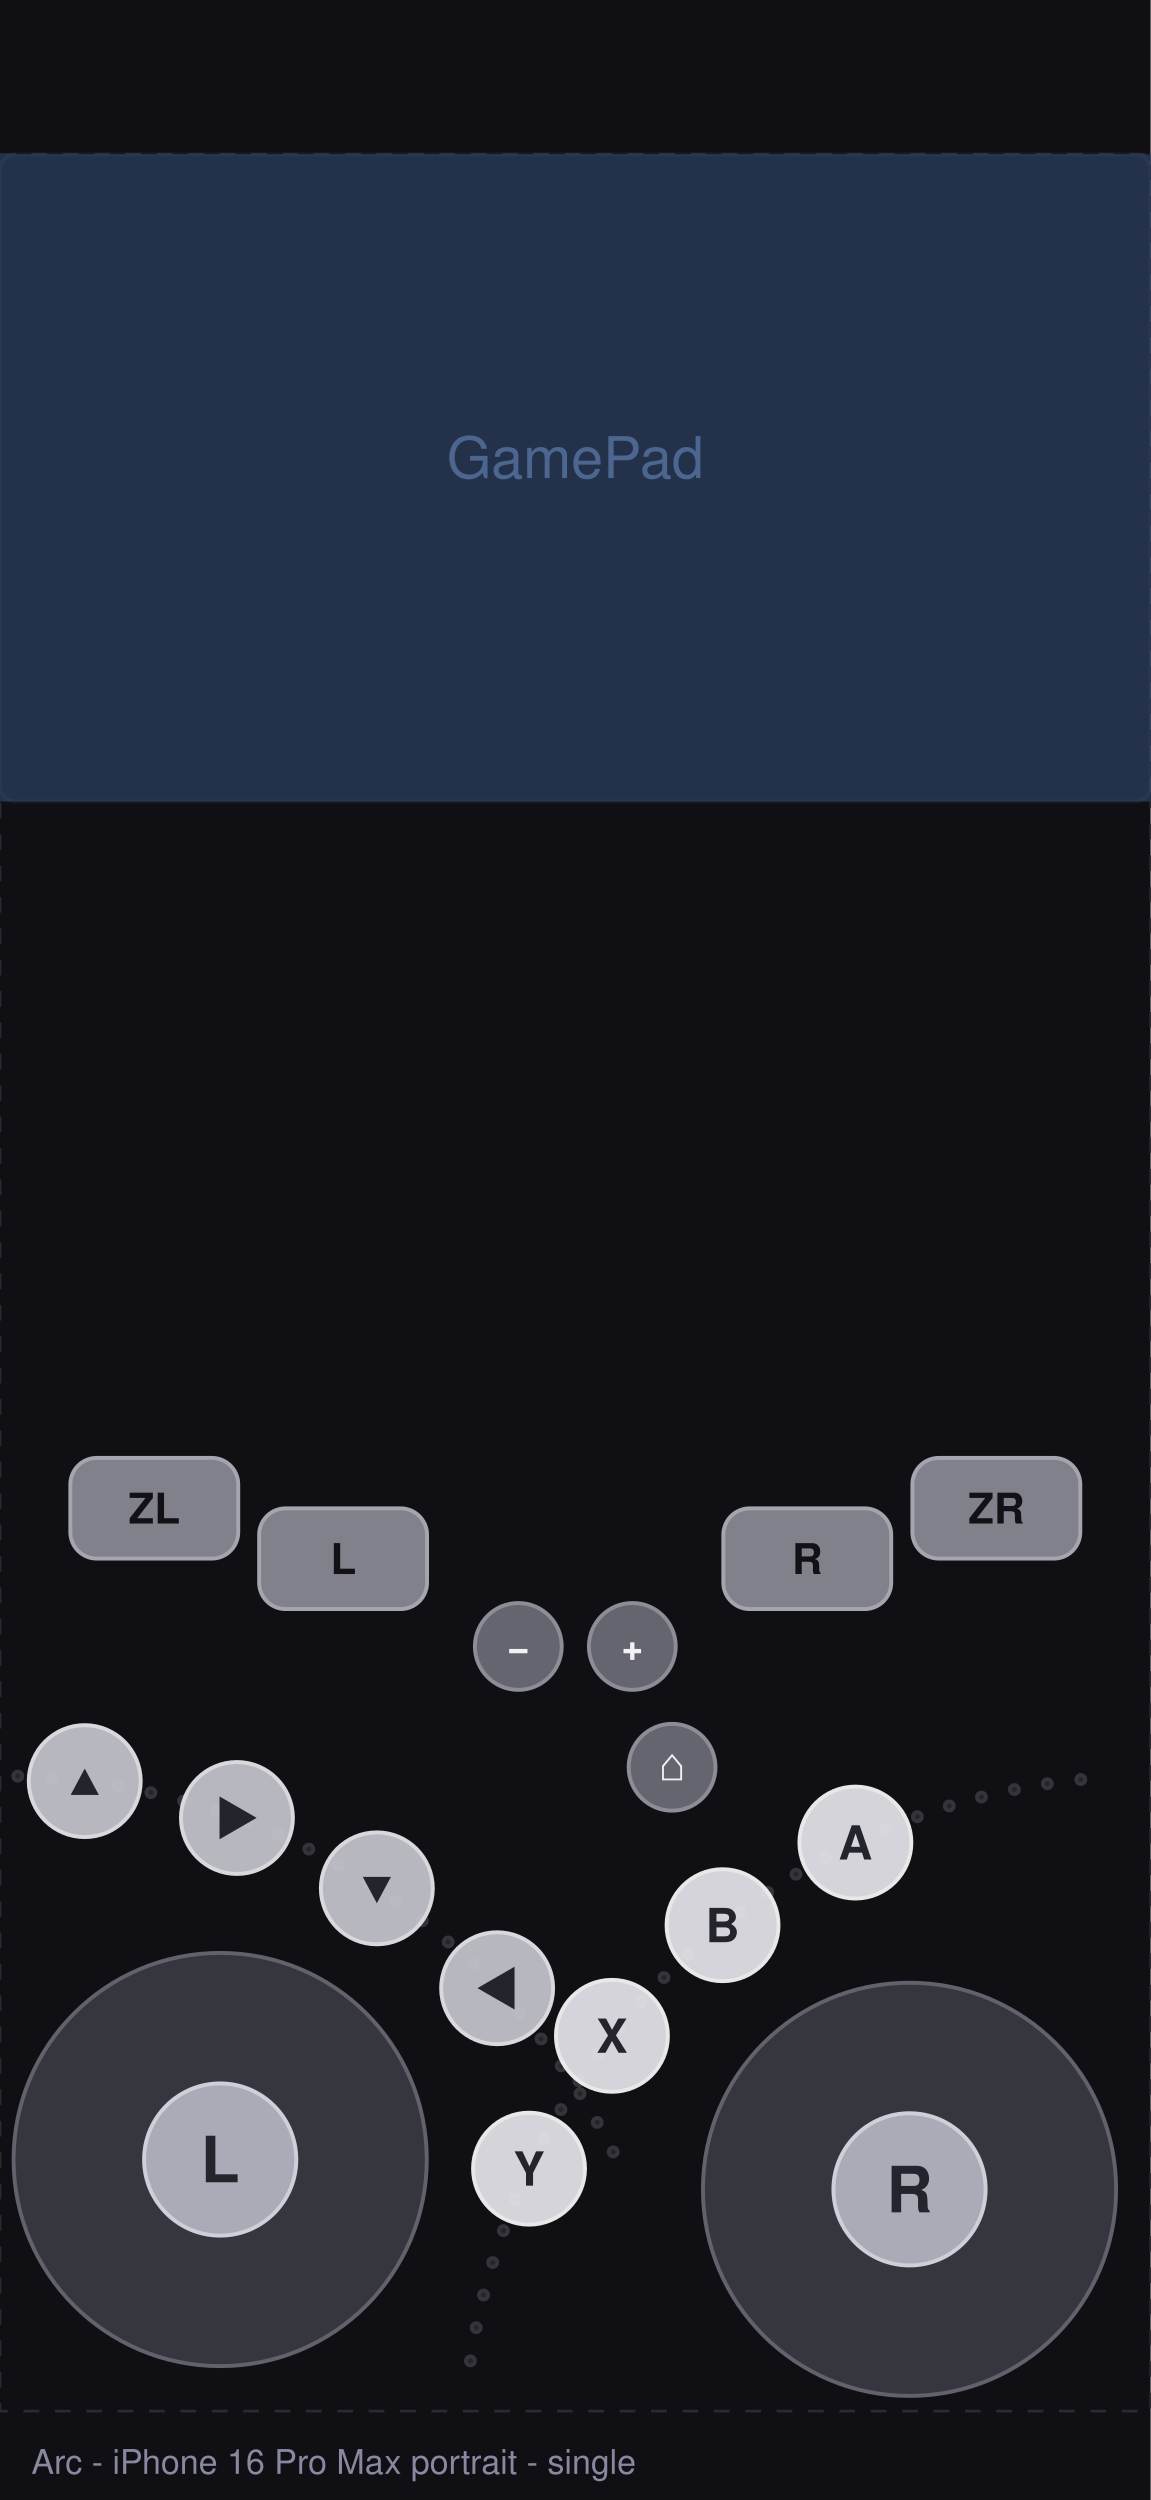
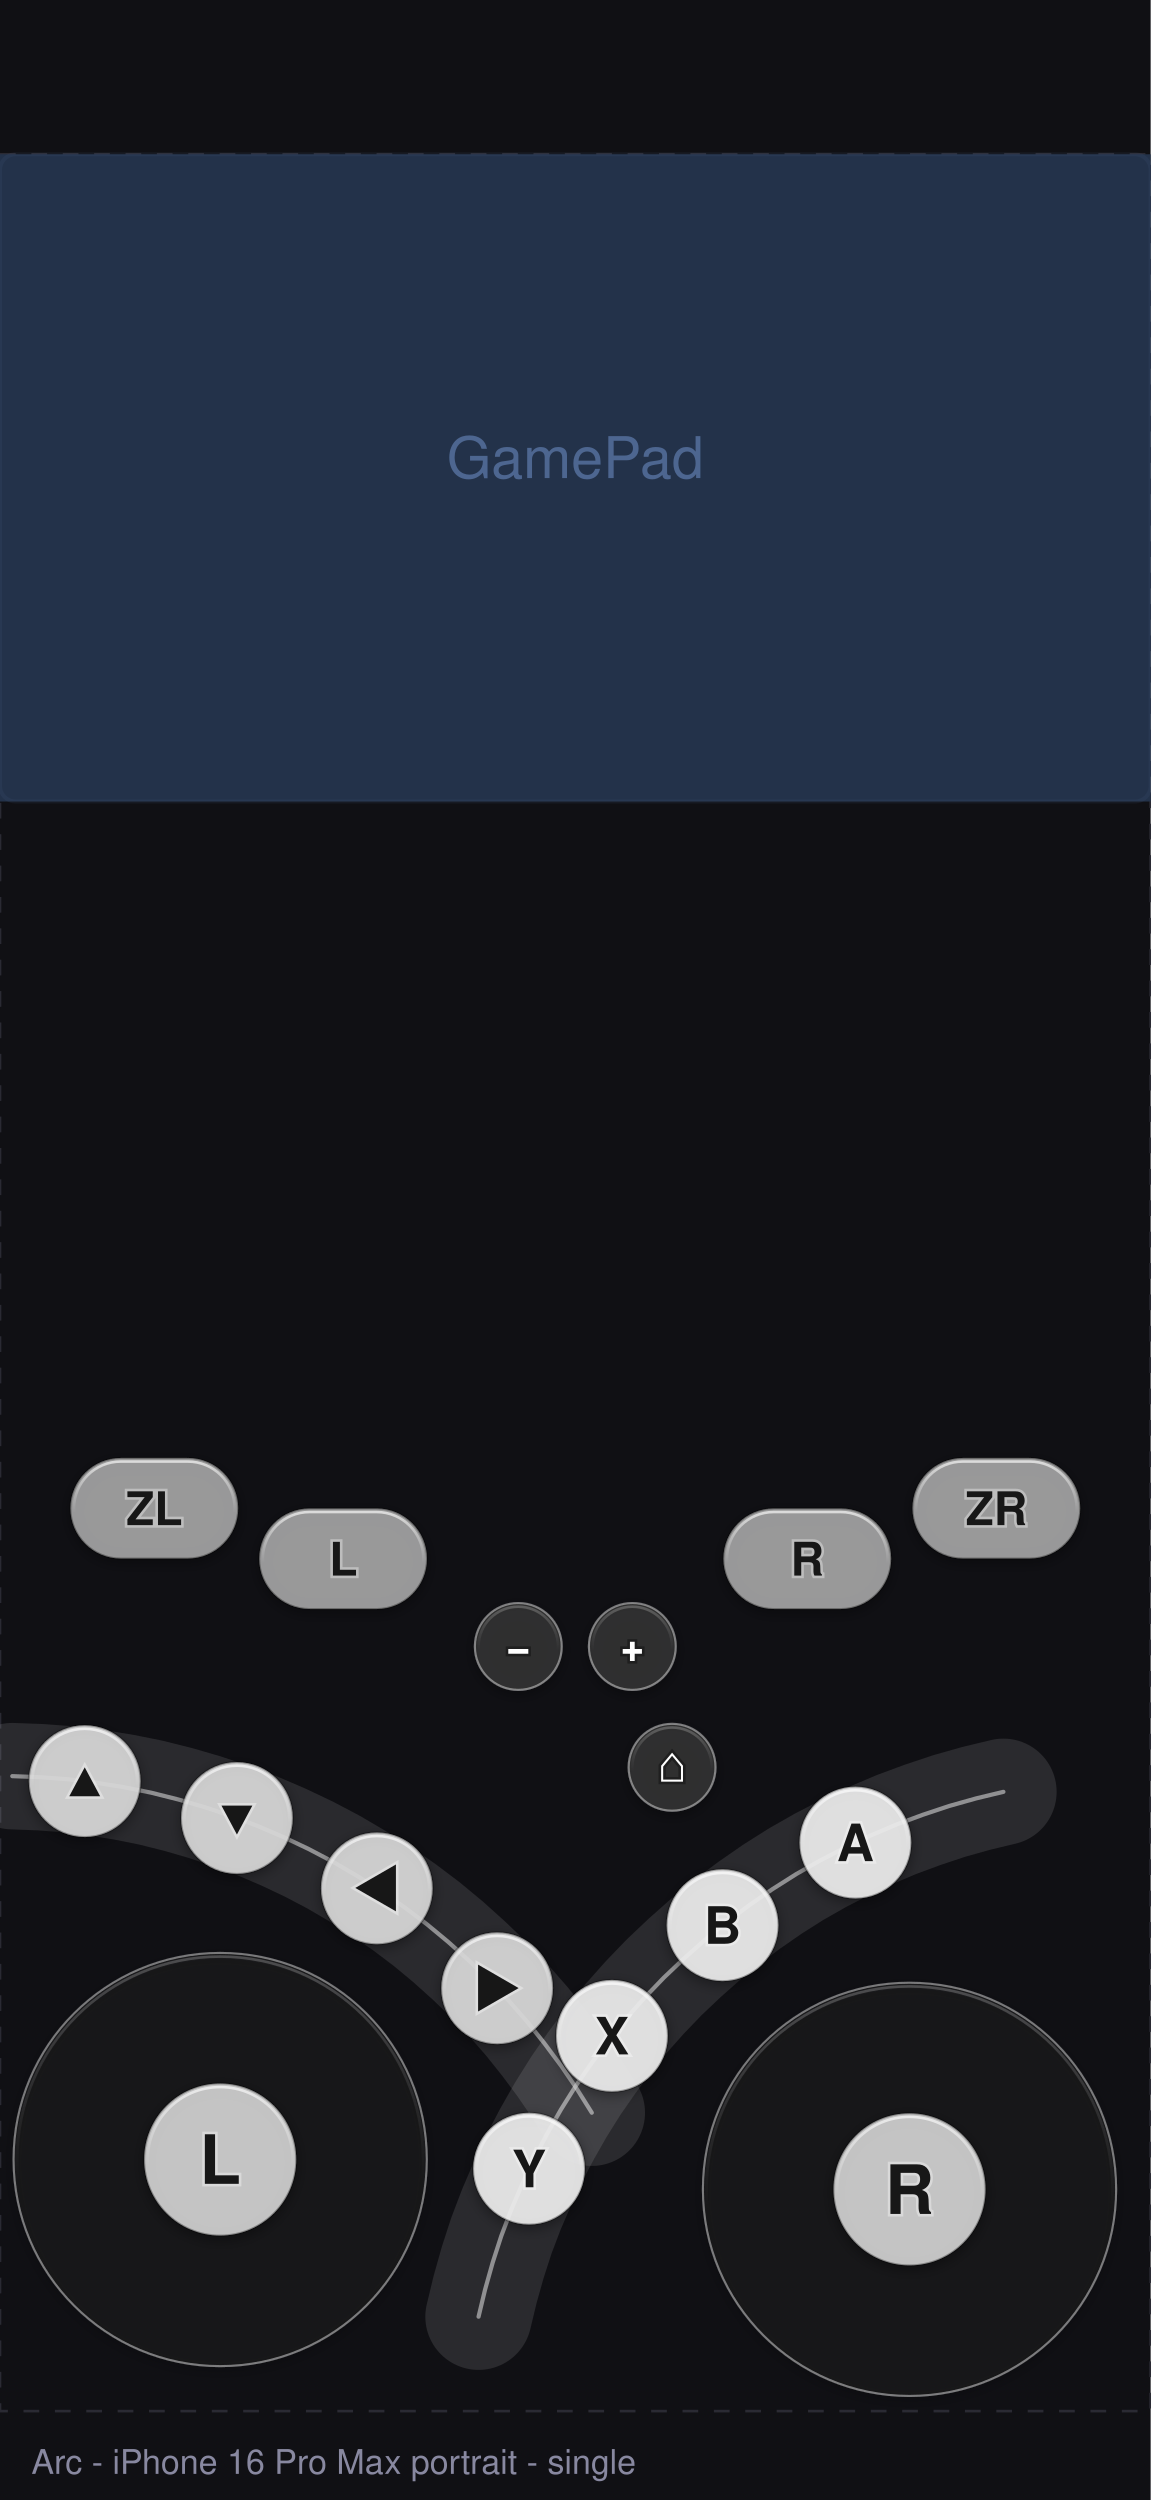
<svg xmlns="http://www.w3.org/2000/svg" width="440" height="956" viewBox="0 0 440.0 956.0" font-family="-apple-system, Helvetica, sans-serif">
  <rect width="100%" height="100%" fill="#101014" />
  <rect x="0.0" y="59.0" width="440.0" height="863.0" fill="none" stroke="#2a2a33" stroke-dasharray="6 6" />
  <rect x="0.0" y="59.0" width="440.0" height="247.5" fill="#23324a" />
  <text x="220.0" y="182.8" fill="#4d6690" font-size="22" text-anchor="middle">GamePad</text>
+   <defs>
+     <filter id="rs" x="-30%" y="-30%" width="160%" height="170%">
+       <feDropShadow dx="0" dy="1.5" stdDeviation="2.5" flood-color="#000" flood-opacity="0.4" />
+     </filter>
+     <filter id="rsl" x="-30%" y="-30%" width="160%" height="170%">
+       <feDropShadow dx="0" dy="0.5" stdDeviation="1" flood-color="#000" flood-opacity="0.3" />
+     </filter>
+   </defs>
  <rect x="0.0" y="59.0" width="440.0" height="247.5" rx="6.0" fill="none" stroke="#4d6690" stroke-width="1.5" opacity="0.12" />
-   <circle cx="413.3" cy="680.5" r="1.7" fill="#55555f" stroke="#8a8a96" stroke-width="1.5" opacity="0.3" />
-   <circle cx="400.5" cy="682.1" r="1.7" fill="#55555f" stroke="#8a8a96" stroke-width="1.5" opacity="0.3" />
-   <circle cx="387.9" cy="684.3" r="1.7" fill="#55555f" stroke="#8a8a96" stroke-width="1.5" opacity="0.3" />
-   <circle cx="375.3" cy="687.2" r="1.7" fill="#55555f" stroke="#8a8a96" stroke-width="1.5" opacity="0.3" />
-   <circle cx="363.0" cy="690.6" r="1.7" fill="#55555f" stroke="#8a8a96" stroke-width="1.5" opacity="0.3" />
-   <circle cx="350.8" cy="694.7" r="1.7" fill="#55555f" stroke="#8a8a96" stroke-width="1.5" opacity="0.3" />
-   <circle cx="338.8" cy="699.4" r="1.7" fill="#55555f" stroke="#8a8a96" stroke-width="1.5" opacity="0.3" />
-   <circle cx="327.1" cy="704.6" r="1.7" fill="#55555f" stroke="#8a8a96" stroke-width="1.5" opacity="0.3" />
-   <circle cx="315.6" cy="710.4" r="1.7" fill="#55555f" stroke="#8a8a96" stroke-width="1.5" opacity="0.3" />
-   <circle cx="304.4" cy="716.7" r="1.7" fill="#55555f" stroke="#8a8a96" stroke-width="1.5" opacity="0.3" />
-   <circle cx="293.6" cy="723.6" r="1.7" fill="#55555f" stroke="#8a8a96" stroke-width="1.5" opacity="0.3" />
-   <circle cx="283.1" cy="731.0" r="1.7" fill="#55555f" stroke="#8a8a96" stroke-width="1.5" opacity="0.3" />
-   <circle cx="273.0" cy="738.9" r="1.7" fill="#55555f" stroke="#8a8a96" stroke-width="1.5" opacity="0.3" />
-   <circle cx="263.2" cy="747.3" r="1.7" fill="#55555f" stroke="#8a8a96" stroke-width="1.5" opacity="0.3" />
-   <circle cx="253.9" cy="756.2" r="1.7" fill="#55555f" stroke="#8a8a96" stroke-width="1.5" opacity="0.3" />
-   <circle cx="245.1" cy="765.5" r="1.7" fill="#55555f" stroke="#8a8a96" stroke-width="1.5" opacity="0.3" />
-   <circle cx="236.7" cy="775.2" r="1.7" fill="#55555f" stroke="#8a8a96" stroke-width="1.5" opacity="0.3" />
-   <circle cx="228.8" cy="785.3" r="1.7" fill="#55555f" stroke="#8a8a96" stroke-width="1.5" opacity="0.3" />
-   <circle cx="221.4" cy="795.8" r="1.7" fill="#55555f" stroke="#8a8a96" stroke-width="1.5" opacity="0.3" />
-   <circle cx="214.5" cy="806.7" r="1.7" fill="#55555f" stroke="#8a8a96" stroke-width="1.5" opacity="0.3" />
-   <circle cx="208.1" cy="817.8" r="1.7" fill="#55555f" stroke="#8a8a96" stroke-width="1.5" opacity="0.3" />
-   <circle cx="202.3" cy="829.3" r="1.7" fill="#55555f" stroke="#8a8a96" stroke-width="1.5" opacity="0.3" />
-   <circle cx="197.1" cy="841.0" r="1.7" fill="#55555f" stroke="#8a8a96" stroke-width="1.5" opacity="0.3" />
-   <circle cx="192.5" cy="853.0" r="1.7" fill="#55555f" stroke="#8a8a96" stroke-width="1.5" opacity="0.3" />
-   <circle cx="188.4" cy="865.2" r="1.7" fill="#55555f" stroke="#8a8a96" stroke-width="1.5" opacity="0.3" />
-   <circle cx="184.9" cy="877.6" r="1.7" fill="#55555f" stroke="#8a8a96" stroke-width="1.5" opacity="0.3" />
-   <circle cx="182.1" cy="890.1" r="1.7" fill="#55555f" stroke="#8a8a96" stroke-width="1.5" opacity="0.3" />
-   <circle cx="179.9" cy="902.8" r="1.7" fill="#55555f" stroke="#8a8a96" stroke-width="1.5" opacity="0.3" />
-   <circle cx="6.8" cy="679.2" r="1.7" fill="#55555f" stroke="#8a8a96" stroke-width="1.5" opacity="0.3" />
-   <circle cx="19.7" cy="679.9" r="1.7" fill="#55555f" stroke="#8a8a96" stroke-width="1.5" opacity="0.3" />
-   <circle cx="32.4" cy="681.1" r="1.7" fill="#55555f" stroke="#8a8a96" stroke-width="1.5" opacity="0.3" />
-   <circle cx="45.1" cy="683.0" r="1.7" fill="#55555f" stroke="#8a8a96" stroke-width="1.5" opacity="0.3" />
-   <circle cx="57.7" cy="685.5" r="1.7" fill="#55555f" stroke="#8a8a96" stroke-width="1.5" opacity="0.3" />
-   <circle cx="70.2" cy="688.7" r="1.7" fill="#55555f" stroke="#8a8a96" stroke-width="1.5" opacity="0.3" />
-   <circle cx="82.5" cy="692.4" r="1.7" fill="#55555f" stroke="#8a8a96" stroke-width="1.5" opacity="0.3" />
-   <circle cx="94.6" cy="696.7" r="1.7" fill="#55555f" stroke="#8a8a96" stroke-width="1.5" opacity="0.3" />
-   <circle cx="106.5" cy="701.6" r="1.7" fill="#55555f" stroke="#8a8a96" stroke-width="1.5" opacity="0.3" />
-   <circle cx="118.1" cy="707.1" r="1.7" fill="#55555f" stroke="#8a8a96" stroke-width="1.5" opacity="0.3" />
-   <circle cx="129.4" cy="713.1" r="1.7" fill="#55555f" stroke="#8a8a96" stroke-width="1.5" opacity="0.3" />
-   <circle cx="140.4" cy="719.7" r="1.7" fill="#55555f" stroke="#8a8a96" stroke-width="1.5" opacity="0.3" />
-   <circle cx="151.1" cy="726.9" r="1.7" fill="#55555f" stroke="#8a8a96" stroke-width="1.5" opacity="0.3" />
-   <circle cx="161.5" cy="734.5" r="1.7" fill="#55555f" stroke="#8a8a96" stroke-width="1.5" opacity="0.3" />
-   <circle cx="171.4" cy="742.6" r="1.7" fill="#55555f" stroke="#8a8a96" stroke-width="1.5" opacity="0.3" />
-   <circle cx="181.0" cy="751.2" r="1.7" fill="#55555f" stroke="#8a8a96" stroke-width="1.5" opacity="0.3" />
-   <circle cx="190.1" cy="760.3" r="1.7" fill="#55555f" stroke="#8a8a96" stroke-width="1.5" opacity="0.3" />
-   <circle cx="198.7" cy="769.8" r="1.7" fill="#55555f" stroke="#8a8a96" stroke-width="1.5" opacity="0.3" />
-   <circle cx="206.9" cy="779.7" r="1.7" fill="#55555f" stroke="#8a8a96" stroke-width="1.5" opacity="0.3" />
-   <circle cx="214.6" cy="790.0" r="1.7" fill="#55555f" stroke="#8a8a96" stroke-width="1.5" opacity="0.3" />
-   <circle cx="221.8" cy="800.6" r="1.7" fill="#55555f" stroke="#8a8a96" stroke-width="1.5" opacity="0.3" />
-   <circle cx="228.4" cy="811.6" r="1.7" fill="#55555f" stroke="#8a8a96" stroke-width="1.5" opacity="0.3" />
-   <circle cx="234.5" cy="822.9" r="1.7" fill="#55555f" stroke="#8a8a96" stroke-width="1.5" opacity="0.3" />
-   <circle cx="327.1" cy="704.6" r="21.4" fill="#e9e9ef" stroke="#ffffff" stroke-width="1.5" opacity="0.9" />
-   <text x="327.1" y="711.1" fill="#24242c" font-size="18.0" font-weight="600" text-anchor="middle" opacity="1.0">A</text>
-   <circle cx="276.3" cy="736.2" r="21.4" fill="#e9e9ef" stroke="#ffffff" stroke-width="1.5" opacity="0.9" />
-   <text x="276.3" y="742.7" fill="#24242c" font-size="18.0" font-weight="600" text-anchor="middle" opacity="1.0">B</text>
-   <circle cx="234.0" cy="778.5" r="21.4" fill="#e9e9ef" stroke="#ffffff" stroke-width="1.5" opacity="0.9" />
-   <text x="234.0" y="785.0" fill="#24242c" font-size="18.0" font-weight="600" text-anchor="middle" opacity="1.0">X</text>
-   <circle cx="202.3" cy="829.3" r="21.4" fill="#e9e9ef" stroke="#ffffff" stroke-width="1.5" opacity="0.9" />
-   <text x="202.3" y="835.8" fill="#24242c" font-size="18.0" font-weight="600" text-anchor="middle" opacity="1.0">Y</text>
-   <circle cx="347.8" cy="837.2" r="79.0" fill="#3a3a44" stroke="#6a6a76" stroke-width="1.5" opacity="0.9" />
-   <circle cx="347.8" cy="837.2" r="29.1" fill="#b8b8c4" stroke="#e0e0ea" stroke-width="1.5" opacity="0.9" />
-   <text x="347.8" y="846.0" fill="#24242c" font-size="24.4" font-weight="600" text-anchor="middle" opacity="1.0">R</text>
-   <rect x="348.9" y="557.5" width="64.2" height="38.5" rx="10.1" fill="#8d8d99" stroke="#b5b5c0" stroke-width="1.5" opacity="0.9" />
-   <text x="381.0" y="582.6" fill="#111116" font-size="16.2" font-weight="600" text-anchor="middle" opacity="1.0">ZR</text>
-   <rect x="276.6" y="576.8" width="64.2" height="38.5" rx="10.1" fill="#8d8d99" stroke="#b5b5c0" stroke-width="1.5" opacity="0.9" />
-   <text x="308.7" y="601.9" fill="#111116" font-size="16.2" font-weight="600" text-anchor="middle" opacity="1.0">R</text>
-   <circle cx="241.8" cy="629.6" r="16.6" fill="#6e6e7a" stroke="#9a9aa6" stroke-width="1.5" opacity="0.9" />
-   <text x="241.8" y="634.6" fill="#f2f2f6" font-size="13.9" font-weight="600" text-anchor="middle" opacity="1.0">+</text>
-   <circle cx="32.4" cy="681.1" r="21.4" fill="#c9c9d2" stroke="#ededf3" stroke-width="1.5" opacity="0.9" />
-   <text x="32.4" y="687.6" fill="#24242c" font-size="18.0" font-weight="600" text-anchor="middle" opacity="1.0">▲</text>
-   <circle cx="90.6" cy="695.2" r="21.4" fill="#c9c9d2" stroke="#ededf3" stroke-width="1.5" opacity="0.9" />
-   <text x="90.6" y="701.7" fill="#24242c" font-size="18.0" font-weight="600" text-anchor="middle" opacity="1.0">▶</text>
-   <circle cx="144.1" cy="722.1" r="21.4" fill="#c9c9d2" stroke="#ededf3" stroke-width="1.5" opacity="0.9" />
-   <text x="144.1" y="728.5" fill="#24242c" font-size="18.0" font-weight="600" text-anchor="middle" opacity="1.0">▼</text>
-   <circle cx="190.1" cy="760.3" r="21.4" fill="#c9c9d2" stroke="#ededf3" stroke-width="1.5" opacity="0.9" />
-   <text x="190.1" y="766.8" fill="#24242c" font-size="18.0" font-weight="600" text-anchor="middle" opacity="1.0">◀</text>
-   <circle cx="84.2" cy="825.8" r="79.0" fill="#3a3a44" stroke="#6a6a76" stroke-width="1.5" opacity="0.9" />
-   <circle cx="84.2" cy="825.8" r="29.1" fill="#b8b8c4" stroke="#e0e0ea" stroke-width="1.5" opacity="0.9" />
-   <text x="84.2" y="834.5" fill="#24242c" font-size="24.4" font-weight="600" text-anchor="middle" opacity="1.0">L</text>
-   <rect x="26.9" y="557.5" width="64.2" height="38.5" rx="10.1" fill="#8d8d99" stroke="#b5b5c0" stroke-width="1.5" opacity="0.9" />
-   <text x="59.0" y="582.6" fill="#111116" font-size="16.2" font-weight="600" text-anchor="middle" opacity="1.0">ZL</text>
-   <rect x="99.1" y="576.8" width="64.2" height="38.5" rx="10.1" fill="#8d8d99" stroke="#b5b5c0" stroke-width="1.5" opacity="0.9" />
-   <text x="131.3" y="601.9" fill="#111116" font-size="16.2" font-weight="600" text-anchor="middle" opacity="1.0">L</text>
-   <circle cx="198.2" cy="629.6" r="16.6" fill="#6e6e7a" stroke="#9a9aa6" stroke-width="1.5" opacity="0.9" />
-   <text x="198.2" y="634.6" fill="#f2f2f6" font-size="13.9" font-weight="600" text-anchor="middle" opacity="1.0">−</text>
-   <circle cx="257.0" cy="675.8" r="16.6" fill="#6e6e7a" stroke="#9a9aa6" stroke-width="1.5" opacity="0.9" />
-   <text x="257.0" y="680.8" fill="#f2f2f6" font-size="13.9" font-weight="600" text-anchor="middle" opacity="1.0">⌂</text>
+   <polyline points="383.7,685.2 373.3,687.7 363.0,690.6 352.8,694.0 342.8,697.7 332.9,701.9 323.2,706.5 313.7,711.4 304.4,716.7 295.4,722.4 286.6,728.5 278.0,734.9 269.7,741.7 261.7,748.8 253.9,756.2 246.5,763.9 239.4,771.9 232.7,780.2 226.3,788.8 220.2,797.6 214.5,806.7 209.2,816.0 204.2,825.5 199.7,835.2 195.5,845.0 191.7,855.0 188.4,865.2 185.5,875.5 183.0,885.9" fill="none" stroke="rgb(255,255,255)" stroke-opacity="0.11" stroke-width="40.7" stroke-linecap="round" stroke-linejoin="round" />
+   <polyline points="383.7,685.2 373.3,687.7 363.0,690.6 352.8,694.0 342.8,697.7 332.9,701.9 323.2,706.5 313.7,711.4 304.4,716.7 295.4,722.4 286.6,728.5 278.0,734.9 269.7,741.7 261.7,748.8 253.9,756.2 246.5,763.9 239.4,771.9 232.7,780.2 226.3,788.8 220.2,797.6 214.5,806.7 209.2,816.0 204.2,825.5 199.7,835.2 195.5,845.0 191.7,855.0 188.4,865.2 185.5,875.5 183.0,885.9" fill="none" stroke="rgb(255,255,255)" stroke-opacity="0.48" stroke-width="1.6" stroke-linecap="round" stroke-linejoin="round" />
+   <polyline points="4.7,679.2 15.4,679.6 26.1,680.4 36.7,681.7 47.2,683.4 57.7,685.5 68.1,688.1 78.4,691.1 88.6,694.5 98.6,698.3 108.4,702.5 118.1,707.1 127.6,712.1 136.8,717.5 145.8,723.2 154.6,729.3 163.2,735.8 171.4,742.6 179.4,749.8 187.1,757.2 194.5,765.0 201.5,773.0 208.2,781.4 214.6,790.0 220.6,798.8 226.3,807.9" fill="none" stroke="rgb(255,255,255)" stroke-opacity="0.11" stroke-width="40.7" stroke-linecap="round" stroke-linejoin="round" />
+   <polyline points="4.7,679.2 15.4,679.6 26.1,680.4 36.7,681.7 47.2,683.4 57.7,685.5 68.1,688.1 78.4,691.1 88.6,694.5 98.6,698.3 108.4,702.5 118.1,707.1 127.6,712.1 136.8,717.5 145.8,723.2 154.6,729.3 163.2,735.8 171.4,742.6 179.4,749.8 187.1,757.2 194.5,765.0 201.5,773.0 208.2,781.4 214.6,790.0 220.6,798.8 226.3,807.9" fill="none" stroke="rgb(255,255,255)" stroke-opacity="0.48" stroke-width="1.6" stroke-linecap="round" stroke-linejoin="round" />
+   <g opacity="1.00">
+     <circle cx="327.1" cy="704.6" r="21.4" fill="rgb(240,240,240)" fill-opacity="0.90" stroke="rgb(0,0,0)" stroke-opacity="0.30" stroke-width="0.8" filter="url(#rs)" />
+     <linearGradient id="g3270_7045_42" x1="0" y1="0" x2="0" y2="1">
+       <stop offset="0" stop-color="rgb(255,255,255)" stop-opacity="0.65" />
+       <stop offset="0.55" stop-color="rgb(255,255,255)" stop-opacity="0" />
+     </linearGradient>
+     <circle cx="327.1" cy="704.6" r="20.0" fill="none" stroke="url(#g3270_7045_42)" stroke-width="1" />
+     <text x="327.1" y="711.7" fill="rgb(23,23,23)" font-size="19.7" font-weight="600" text-anchor="middle" stroke="#ffffff" stroke-opacity="0.35" stroke-width="2" paint-order="stroke">A</text>
+   </g>
+   <g opacity="1.00">
+     <circle cx="276.3" cy="736.2" r="21.4" fill="rgb(240,240,240)" fill-opacity="0.90" stroke="rgb(0,0,0)" stroke-opacity="0.30" stroke-width="0.8" filter="url(#rs)" />
+     <linearGradient id="g2763_7362_42" x1="0" y1="0" x2="0" y2="1">
+       <stop offset="0" stop-color="rgb(255,255,255)" stop-opacity="0.65" />
+       <stop offset="0.55" stop-color="rgb(255,255,255)" stop-opacity="0" />
+     </linearGradient>
+     <circle cx="276.3" cy="736.2" r="20.0" fill="none" stroke="url(#g2763_7362_42)" stroke-width="1" />
+     <text x="276.3" y="743.3" fill="rgb(23,23,23)" font-size="19.7" font-weight="600" text-anchor="middle" stroke="#ffffff" stroke-opacity="0.35" stroke-width="2" paint-order="stroke">B</text>
+   </g>
+   <g opacity="1.00">
+     <circle cx="234.0" cy="778.5" r="21.4" fill="rgb(240,240,240)" fill-opacity="0.90" stroke="rgb(0,0,0)" stroke-opacity="0.30" stroke-width="0.8" filter="url(#rs)" />
+     <linearGradient id="g2339_7785_42" x1="0" y1="0" x2="0" y2="1">
+       <stop offset="0" stop-color="rgb(255,255,255)" stop-opacity="0.65" />
+       <stop offset="0.55" stop-color="rgb(255,255,255)" stop-opacity="0" />
+     </linearGradient>
+     <circle cx="234.0" cy="778.5" r="20.0" fill="none" stroke="url(#g2339_7785_42)" stroke-width="1" />
+     <text x="234.0" y="785.6" fill="rgb(23,23,23)" font-size="19.7" font-weight="600" text-anchor="middle" stroke="#ffffff" stroke-opacity="0.35" stroke-width="2" paint-order="stroke">X</text>
+   </g>
+   <g opacity="1.00">
+     <circle cx="202.3" cy="829.3" r="21.4" fill="rgb(240,240,240)" fill-opacity="0.90" stroke="rgb(0,0,0)" stroke-opacity="0.30" stroke-width="0.8" filter="url(#rs)" />
+     <linearGradient id="g2023_8293_42" x1="0" y1="0" x2="0" y2="1">
+       <stop offset="0" stop-color="rgb(255,255,255)" stop-opacity="0.65" />
+       <stop offset="0.55" stop-color="rgb(255,255,255)" stop-opacity="0" />
+     </linearGradient>
+     <circle cx="202.3" cy="829.3" r="20.0" fill="none" stroke="url(#g2023_8293_42)" stroke-width="1" />
+     <text x="202.3" y="836.4" fill="rgb(23,23,23)" font-size="19.7" font-weight="600" text-anchor="middle" stroke="#ffffff" stroke-opacity="0.35" stroke-width="2" paint-order="stroke">Y</text>
+   </g>
+   <g opacity="1.00">
+     <circle cx="347.8" cy="837.2" r="79.0" fill="rgb(26,26,26)" fill-opacity="0.50" stroke="rgb(255,255,255)" stroke-opacity="0.42" stroke-width="0.8" filter="url(#rs)" />
+     <linearGradient id="g3478_8372_157" x1="0" y1="0" x2="0" y2="1">
+       <stop offset="0" stop-color="rgb(255,255,255)" stop-opacity="0.22" />
+       <stop offset="0.55" stop-color="rgb(255,255,255)" stop-opacity="0" />
+     </linearGradient>
+     <circle cx="347.8" cy="837.2" r="77.6" fill="none" stroke="url(#g3478_8372_157)" stroke-width="1" />
+   </g>
+   <g opacity="1.00">
+     <circle cx="347.8" cy="837.2" r="29.1" fill="rgb(204,204,204)" fill-opacity="0.94" stroke="rgb(0,0,0)" stroke-opacity="0.30" stroke-width="0.8" filter="url(#rs)" />
+     <linearGradient id="g3478_8372_58" x1="0" y1="0" x2="0" y2="1">
+       <stop offset="0" stop-color="rgb(255,255,255)" stop-opacity="0.65" />
+       <stop offset="0.55" stop-color="rgb(255,255,255)" stop-opacity="0" />
+     </linearGradient>
+     <circle cx="347.8" cy="837.2" r="27.7" fill="none" stroke="url(#g3478_8372_58)" stroke-width="1" />
+     <text x="347.8" y="846.6" fill="rgb(23,23,23)" font-size="26.0" font-weight="600" text-anchor="middle" stroke="#ffffff" stroke-opacity="0.35" stroke-width="2" paint-order="stroke">R</text>
+   </g>
+   <g opacity="1.00">
+     <rect x="348.9" y="557.5" width="64.2" height="38.5" rx="19.3" fill="rgb(168,168,168)" fill-opacity="0.88" stroke="rgb(0,0,0)" stroke-opacity="0.30" stroke-width="0.8" filter="url(#rs)" />
+     <linearGradient id="g3810_5767_64" x1="0" y1="0" x2="0" y2="1">
+       <stop offset="0" stop-color="rgb(255,255,255)" stop-opacity="0.65" />
+       <stop offset="0.55" stop-color="rgb(255,255,255)" stop-opacity="0" />
+     </linearGradient>
+     <rect x="350.3" y="558.9" width="61.4" height="35.7" rx="17.9" fill="none" stroke="url(#g3810_5767_64)" stroke-width="1" />
+     <text x="381.0" y="583.2" fill="rgb(23,23,23)" font-size="17.7" font-weight="600" text-anchor="middle" stroke="#ffffff" stroke-opacity="0.35" stroke-width="2" paint-order="stroke">ZR</text>
+   </g>
+   <g opacity="1.00">
+     <rect x="276.6" y="576.8" width="64.2" height="38.5" rx="19.3" fill="rgb(168,168,168)" fill-opacity="0.88" stroke="rgb(0,0,0)" stroke-opacity="0.30" stroke-width="0.8" filter="url(#rs)" />
+     <linearGradient id="g3087_5961_64" x1="0" y1="0" x2="0" y2="1">
+       <stop offset="0" stop-color="rgb(255,255,255)" stop-opacity="0.65" />
+       <stop offset="0.55" stop-color="rgb(255,255,255)" stop-opacity="0" />
+     </linearGradient>
+     <rect x="278.0" y="578.2" width="61.4" height="35.7" rx="17.9" fill="none" stroke="url(#g3087_5961_64)" stroke-width="1" />
+     <text x="308.7" y="602.5" fill="rgb(23,23,23)" font-size="17.7" font-weight="600" text-anchor="middle" stroke="#ffffff" stroke-opacity="0.35" stroke-width="2" paint-order="stroke">R</text>
+   </g>
+   <g opacity="1.00">
+     <circle cx="241.8" cy="629.6" r="16.6" fill="rgb(51,51,51)" fill-opacity="0.88" stroke="rgb(255,255,255)" stroke-opacity="0.42" stroke-width="0.8" filter="url(#rs)" />
+     <linearGradient id="g2418_6295_33" x1="0" y1="0" x2="0" y2="1">
+       <stop offset="0" stop-color="rgb(255,255,255)" stop-opacity="0.22" />
+       <stop offset="0.55" stop-color="rgb(255,255,255)" stop-opacity="0" />
+     </linearGradient>
+     <circle cx="241.8" cy="629.6" r="15.2" fill="none" stroke="url(#g2418_6295_33)" stroke-width="1" />
+     <text x="241.8" y="635.0" fill="rgb(255,255,255)" font-size="15.2" font-weight="600" text-anchor="middle" stroke="#000000" stroke-opacity="0.35" stroke-width="2" paint-order="stroke">+</text>
+   </g>
+   <g opacity="1.00">
+     <circle cx="32.4" cy="681.1" r="21.4" fill="rgb(217,217,217)" fill-opacity="0.90" stroke="rgb(0,0,0)" stroke-opacity="0.30" stroke-width="0.8" filter="url(#rs)" />
+     <linearGradient id="g324_6811_42" x1="0" y1="0" x2="0" y2="1">
+       <stop offset="0" stop-color="rgb(255,255,255)" stop-opacity="0.65" />
+       <stop offset="0.55" stop-color="rgb(255,255,255)" stop-opacity="0" />
+     </linearGradient>
+     <circle cx="32.4" cy="681.1" r="20.0" fill="none" stroke="url(#g324_6811_42)" stroke-width="1" />
+     <text x="32.4" y="688.2" fill="rgb(23,23,23)" font-size="19.7" font-weight="600" text-anchor="middle" stroke="#ffffff" stroke-opacity="0.35" stroke-width="2" paint-order="stroke">▲</text>
+   </g>
+   <g opacity="1.00">
+     <circle cx="90.6" cy="695.2" r="21.4" fill="rgb(217,217,217)" fill-opacity="0.90" stroke="rgb(0,0,0)" stroke-opacity="0.30" stroke-width="0.8" filter="url(#rs)" />
+     <linearGradient id="g905_6952_42" x1="0" y1="0" x2="0" y2="1">
+       <stop offset="0" stop-color="rgb(255,255,255)" stop-opacity="0.65" />
+       <stop offset="0.55" stop-color="rgb(255,255,255)" stop-opacity="0" />
+     </linearGradient>
+     <circle cx="90.6" cy="695.2" r="20.0" fill="none" stroke="url(#g905_6952_42)" stroke-width="1" />
+     <text x="90.6" y="702.3" fill="rgb(23,23,23)" font-size="19.7" font-weight="600" text-anchor="middle" stroke="#ffffff" stroke-opacity="0.35" stroke-width="2" paint-order="stroke">▼</text>
+   </g>
+   <g opacity="1.00">
+     <circle cx="144.1" cy="722.1" r="21.4" fill="rgb(217,217,217)" fill-opacity="0.90" stroke="rgb(0,0,0)" stroke-opacity="0.30" stroke-width="0.8" filter="url(#rs)" />
+     <linearGradient id="g1440_7220_42" x1="0" y1="0" x2="0" y2="1">
+       <stop offset="0" stop-color="rgb(255,255,255)" stop-opacity="0.65" />
+       <stop offset="0.55" stop-color="rgb(255,255,255)" stop-opacity="0" />
+     </linearGradient>
+     <circle cx="144.1" cy="722.1" r="20.0" fill="none" stroke="url(#g1440_7220_42)" stroke-width="1" />
+     <text x="144.1" y="729.1" fill="rgb(23,23,23)" font-size="19.7" font-weight="600" text-anchor="middle" stroke="#ffffff" stroke-opacity="0.35" stroke-width="2" paint-order="stroke">◀</text>
+   </g>
+   <g opacity="1.00">
+     <circle cx="190.1" cy="760.3" r="21.4" fill="rgb(217,217,217)" fill-opacity="0.90" stroke="rgb(0,0,0)" stroke-opacity="0.30" stroke-width="0.8" filter="url(#rs)" />
+     <linearGradient id="g1900_7602_42" x1="0" y1="0" x2="0" y2="1">
+       <stop offset="0" stop-color="rgb(255,255,255)" stop-opacity="0.65" />
+       <stop offset="0.55" stop-color="rgb(255,255,255)" stop-opacity="0" />
+     </linearGradient>
+     <circle cx="190.1" cy="760.3" r="20.0" fill="none" stroke="url(#g1900_7602_42)" stroke-width="1" />
+     <text x="190.1" y="767.4" fill="rgb(23,23,23)" font-size="19.7" font-weight="600" text-anchor="middle" stroke="#ffffff" stroke-opacity="0.35" stroke-width="2" paint-order="stroke">▶</text>
+   </g>
+   <g opacity="1.00">
+     <circle cx="84.2" cy="825.8" r="79.0" fill="rgb(26,26,26)" fill-opacity="0.50" stroke="rgb(255,255,255)" stroke-opacity="0.42" stroke-width="0.8" filter="url(#rs)" />
+     <linearGradient id="g841_8257_157" x1="0" y1="0" x2="0" y2="1">
+       <stop offset="0" stop-color="rgb(255,255,255)" stop-opacity="0.22" />
+       <stop offset="0.55" stop-color="rgb(255,255,255)" stop-opacity="0" />
+     </linearGradient>
+     <circle cx="84.2" cy="825.8" r="77.6" fill="none" stroke="url(#g841_8257_157)" stroke-width="1" />
+   </g>
+   <g opacity="1.00">
+     <circle cx="84.2" cy="825.8" r="29.1" fill="rgb(204,204,204)" fill-opacity="0.94" stroke="rgb(0,0,0)" stroke-opacity="0.30" stroke-width="0.8" filter="url(#rs)" />
+     <linearGradient id="g841_8257_58" x1="0" y1="0" x2="0" y2="1">
+       <stop offset="0" stop-color="rgb(255,255,255)" stop-opacity="0.65" />
+       <stop offset="0.55" stop-color="rgb(255,255,255)" stop-opacity="0" />
+     </linearGradient>
+     <circle cx="84.2" cy="825.8" r="27.7" fill="none" stroke="url(#g841_8257_58)" stroke-width="1" />
+     <text x="84.2" y="835.1" fill="rgb(23,23,23)" font-size="26.0" font-weight="600" text-anchor="middle" stroke="#ffffff" stroke-opacity="0.35" stroke-width="2" paint-order="stroke">L</text>
+   </g>
+   <g opacity="1.00">
+     <rect x="26.9" y="557.5" width="64.2" height="38.5" rx="19.3" fill="rgb(168,168,168)" fill-opacity="0.88" stroke="rgb(0,0,0)" stroke-opacity="0.30" stroke-width="0.8" filter="url(#rs)" />
+     <linearGradient id="g589_5767_64" x1="0" y1="0" x2="0" y2="1">
+       <stop offset="0" stop-color="rgb(255,255,255)" stop-opacity="0.65" />
+       <stop offset="0.55" stop-color="rgb(255,255,255)" stop-opacity="0" />
+     </linearGradient>
+     <rect x="28.3" y="558.9" width="61.4" height="35.7" rx="17.9" fill="none" stroke="url(#g589_5767_64)" stroke-width="1" />
+     <text x="59.0" y="583.2" fill="rgb(23,23,23)" font-size="17.7" font-weight="600" text-anchor="middle" stroke="#ffffff" stroke-opacity="0.35" stroke-width="2" paint-order="stroke">ZL</text>
+   </g>
+   <g opacity="1.00">
+     <rect x="99.1" y="576.8" width="64.2" height="38.5" rx="19.3" fill="rgb(168,168,168)" fill-opacity="0.88" stroke="rgb(0,0,0)" stroke-opacity="0.30" stroke-width="0.8" filter="url(#rs)" />
+     <linearGradient id="g1312_5961_64" x1="0" y1="0" x2="0" y2="1">
+       <stop offset="0" stop-color="rgb(255,255,255)" stop-opacity="0.65" />
+       <stop offset="0.55" stop-color="rgb(255,255,255)" stop-opacity="0" />
+     </linearGradient>
+     <rect x="100.5" y="578.2" width="61.4" height="35.7" rx="17.9" fill="none" stroke="url(#g1312_5961_64)" stroke-width="1" />
+     <text x="131.3" y="602.5" fill="rgb(23,23,23)" font-size="17.7" font-weight="600" text-anchor="middle" stroke="#ffffff" stroke-opacity="0.35" stroke-width="2" paint-order="stroke">L</text>
+   </g>
+   <g opacity="1.00">
+     <circle cx="198.2" cy="629.6" r="16.6" fill="rgb(51,51,51)" fill-opacity="0.88" stroke="rgb(255,255,255)" stroke-opacity="0.42" stroke-width="0.8" filter="url(#rs)" />
+     <linearGradient id="g1981_6295_33" x1="0" y1="0" x2="0" y2="1">
+       <stop offset="0" stop-color="rgb(255,255,255)" stop-opacity="0.22" />
+       <stop offset="0.55" stop-color="rgb(255,255,255)" stop-opacity="0" />
+     </linearGradient>
+     <circle cx="198.2" cy="629.6" r="15.2" fill="none" stroke="url(#g1981_6295_33)" stroke-width="1" />
+     <text x="198.2" y="635.0" fill="rgb(255,255,255)" font-size="15.2" font-weight="600" text-anchor="middle" stroke="#000000" stroke-opacity="0.35" stroke-width="2" paint-order="stroke">−</text>
+   </g>
+   <g opacity="1.00">
+     <circle cx="257.0" cy="675.8" r="16.6" fill="rgb(51,51,51)" fill-opacity="0.88" stroke="rgb(255,255,255)" stroke-opacity="0.42" stroke-width="0.8" filter="url(#rs)" />
+     <linearGradient id="g2570_6758_33" x1="0" y1="0" x2="0" y2="1">
+       <stop offset="0" stop-color="rgb(255,255,255)" stop-opacity="0.22" />
+       <stop offset="0.55" stop-color="rgb(255,255,255)" stop-opacity="0" />
+     </linearGradient>
+     <circle cx="257.0" cy="675.8" r="15.2" fill="none" stroke="url(#g2570_6758_33)" stroke-width="1" />
+     <text x="257.0" y="681.3" fill="rgb(255,255,255)" font-size="15.2" font-weight="600" text-anchor="middle" stroke="#000000" stroke-opacity="0.35" stroke-width="2" paint-order="stroke">⌂</text>
+   </g>
  <text x="12" y="946.0" fill="#8888a0" font-size="13">Arc - iPhone 16 Pro Max portrait - single</text>
</svg>
